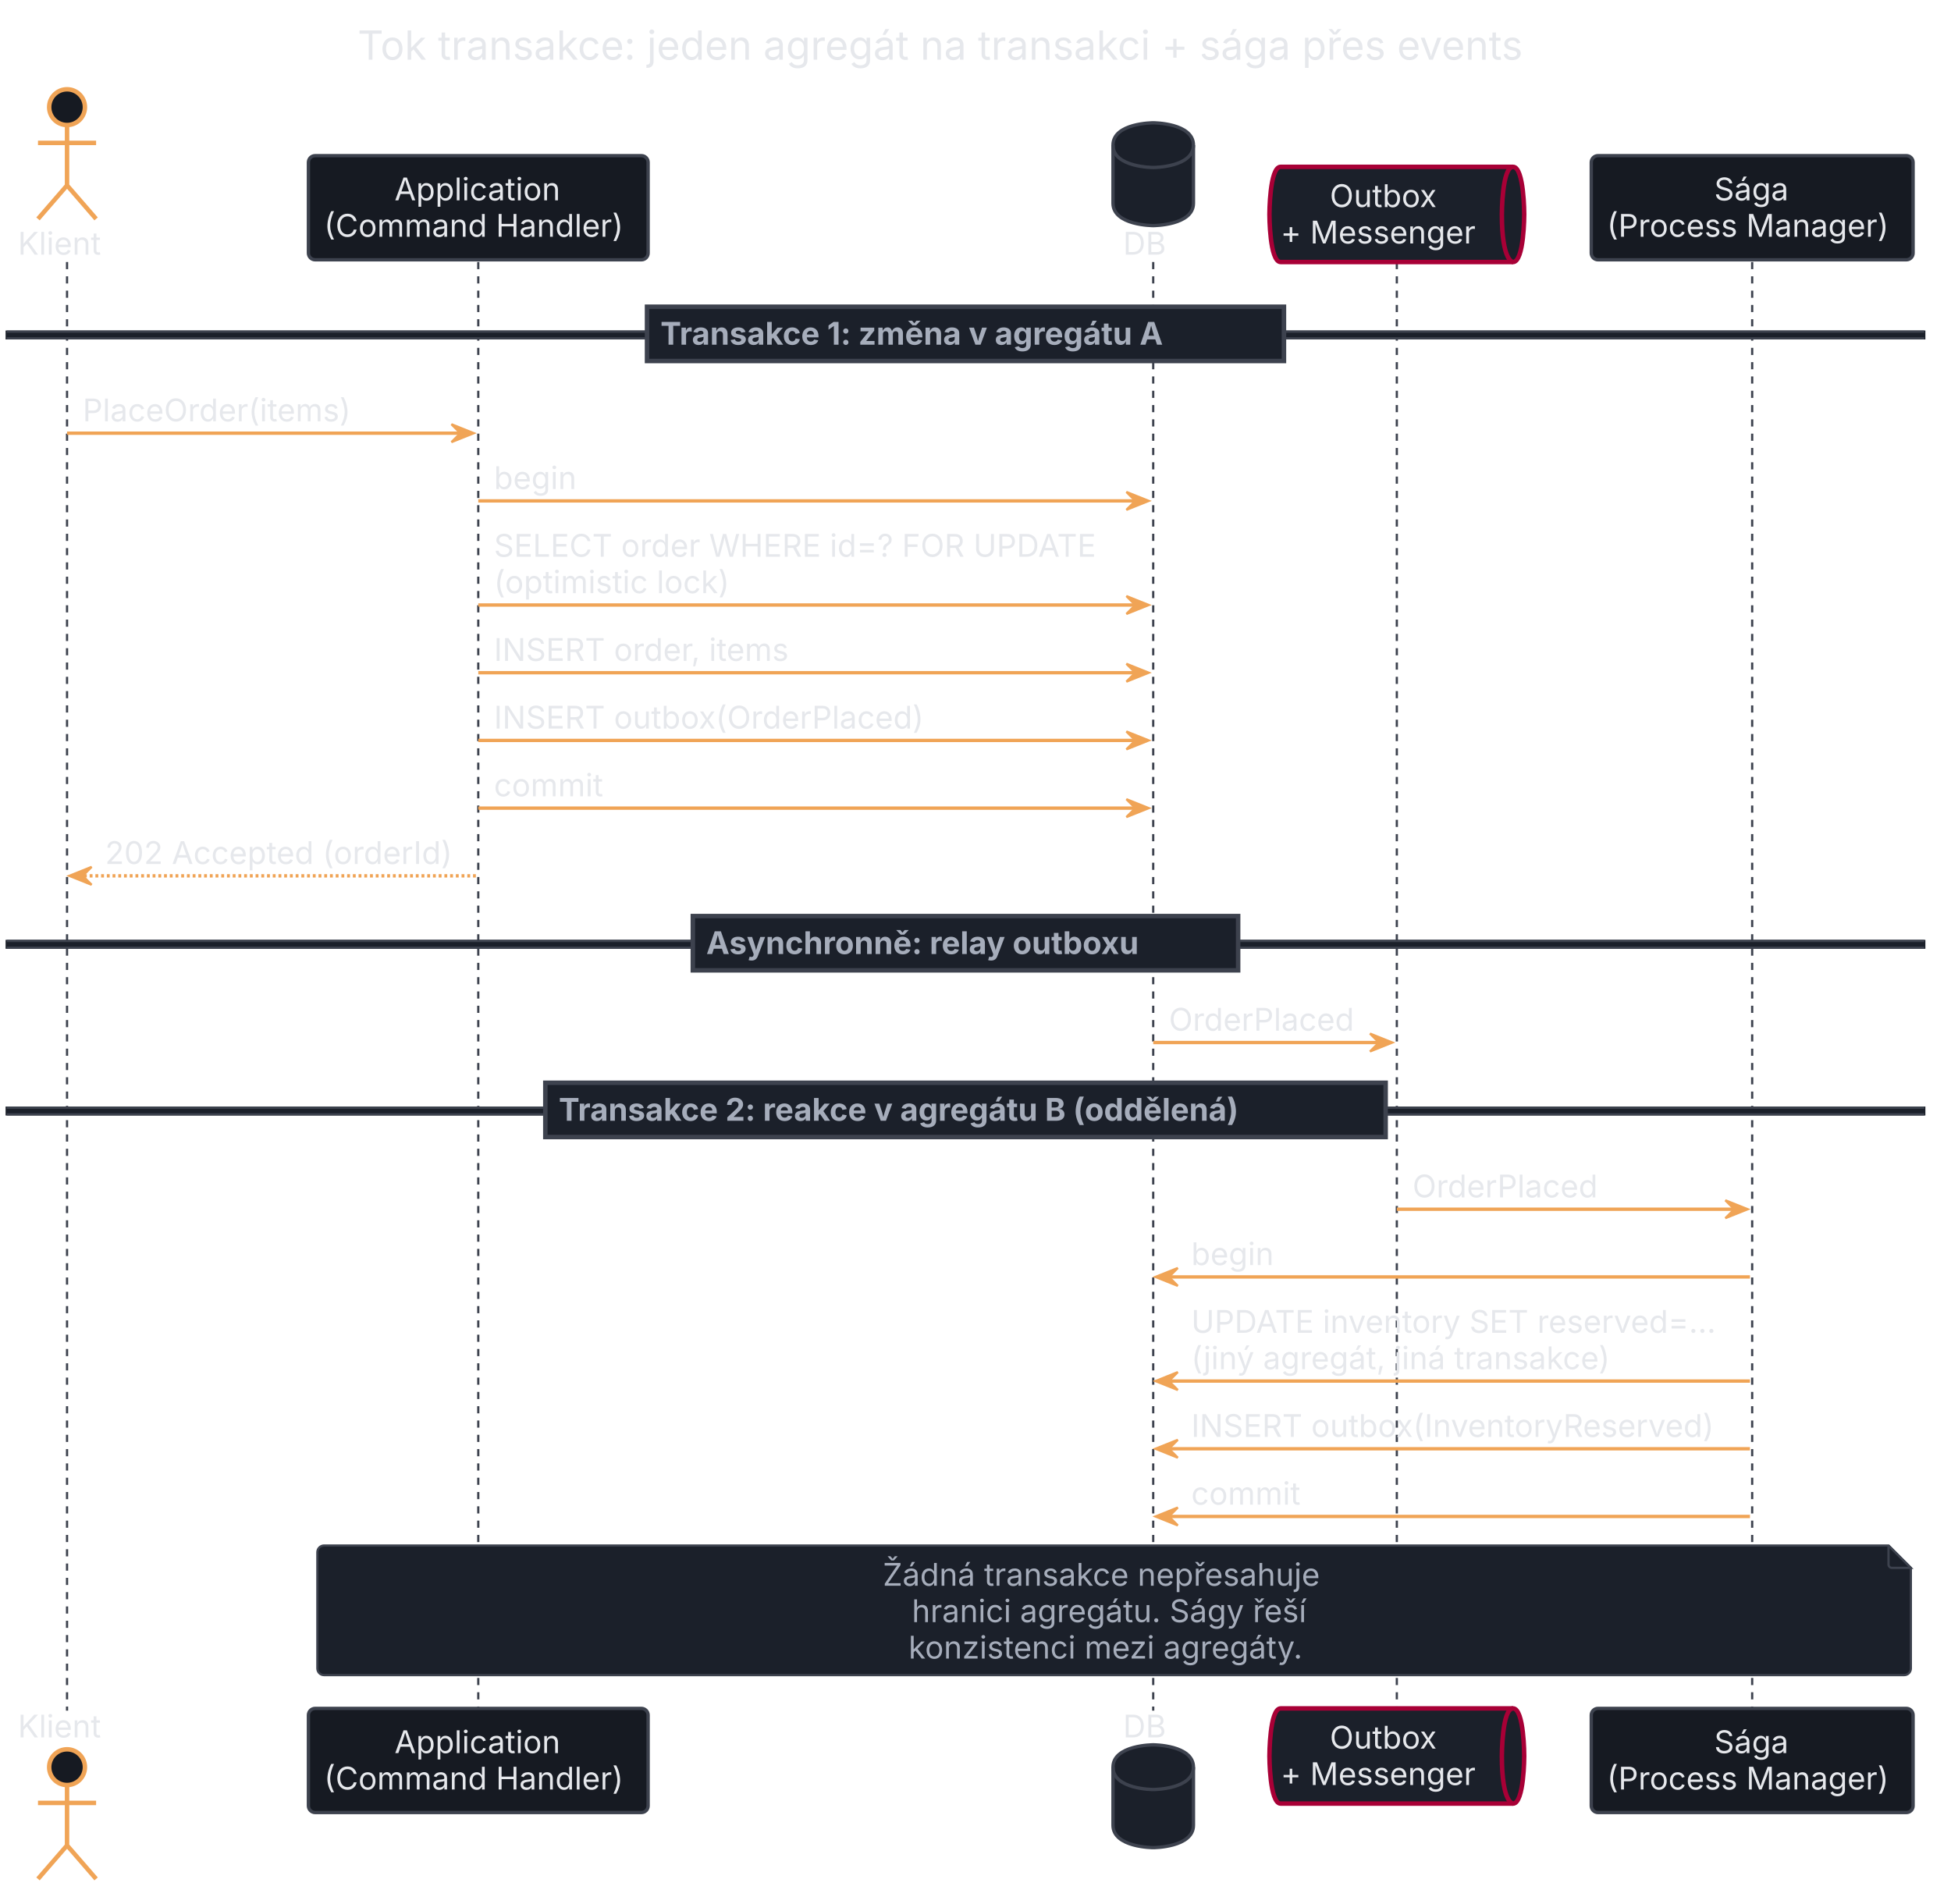
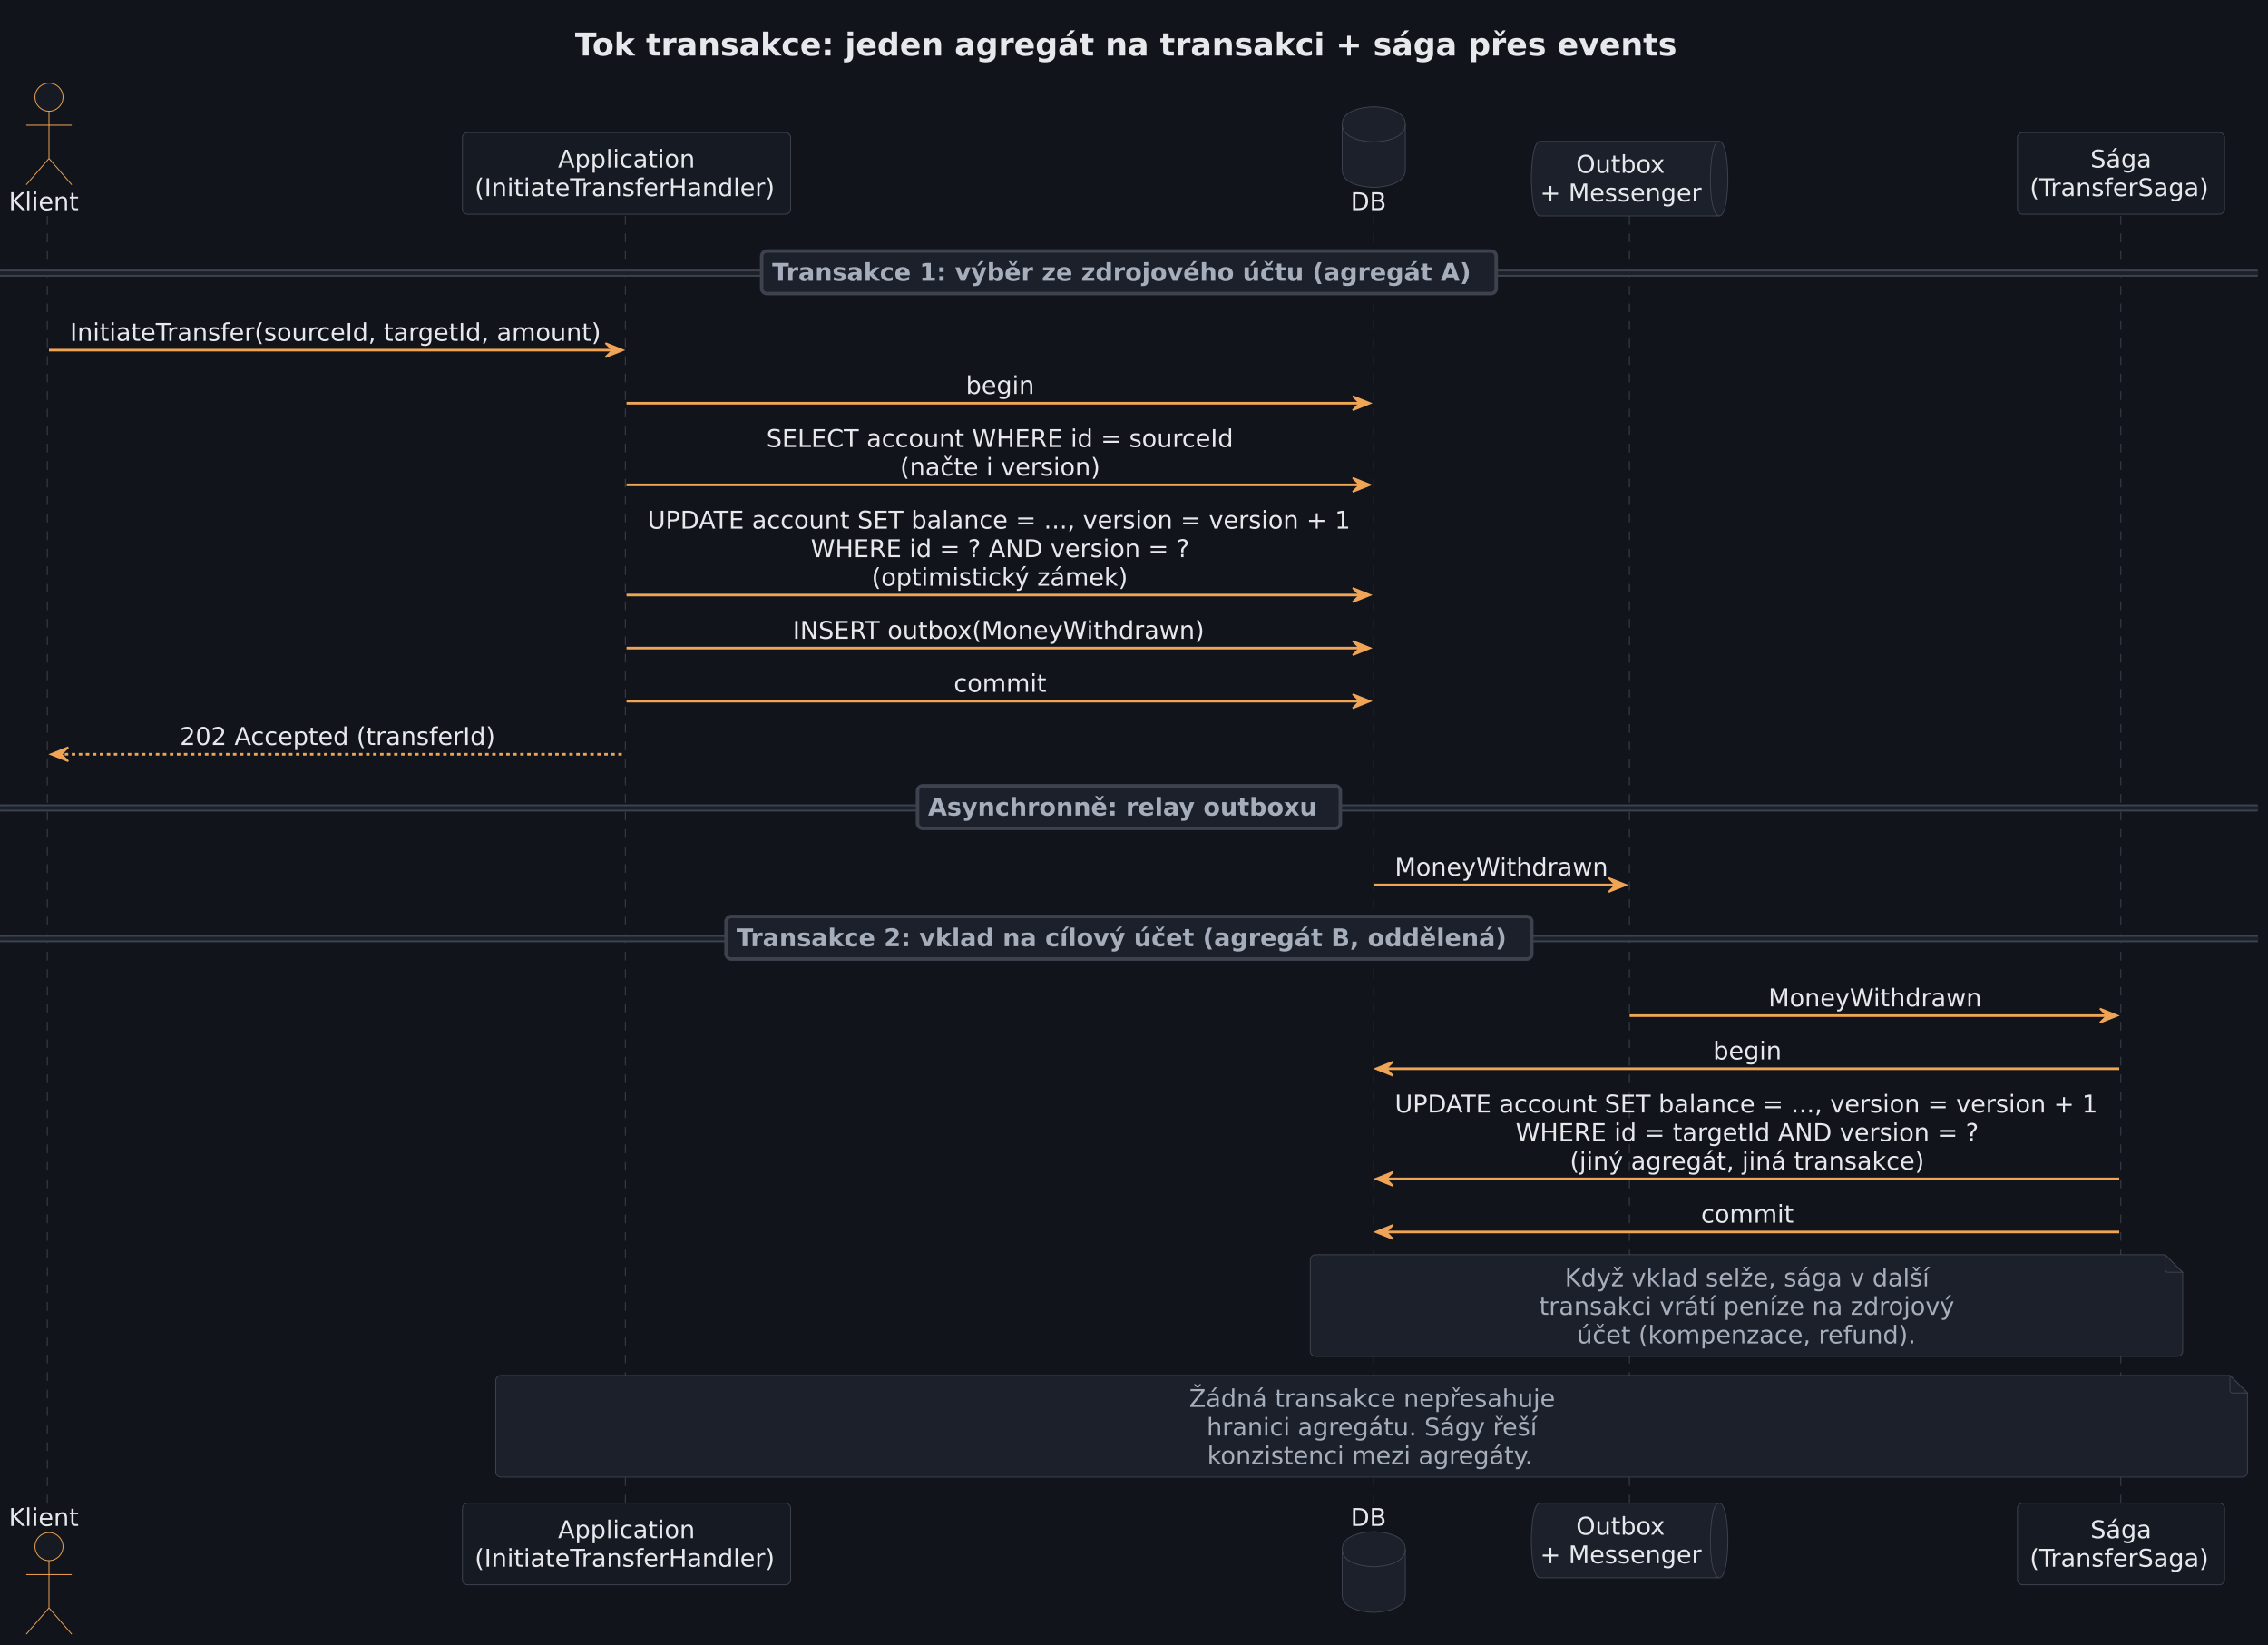
- <svg xmlns="http://www.w3.org/2000/svg" contentScriptType="application/ecmascript" contentStyleType="text/css" height="1331.25px" preserveAspectRatio="none" style="width:1364px;height:1331px;background:#11141A;" version="1.1" viewBox="0 0 1364 1331" width="1364.062px" zoomAndPan="magnify">
+ <svg xmlns="http://www.w3.org/2000/svg" contentStyleType="text/css" data-diagram-type="SEQUENCE" height="1467.188px" preserveAspectRatio="none" style="width:2023px;height:1467px;background:#11141A;" version="1.1" viewBox="0 0 2023 1467" width="2023.438px" zoomAndPan="magnify">
  <defs />
  <g>
-     <text fill="#E6E8EC" font-family="Inter, ui-sans-serif, system-ui, -apple-system, sans-serif" font-size="28.125" lengthAdjust="spacingAndGlyphs" textLength="850" x="250" y="41.731">Tok transakce: jeden agregát na transakci + sága přes events</text>
-     <line style="stroke: #3D424E; stroke-width: 1.562; stroke-dasharray: 5.0,5.0;" x1="46.875" x2="46.875" y1="183.203" y2="1196.069" />
-     <line style="stroke: #3D424E; stroke-width: 1.562; stroke-dasharray: 5.0,5.0;" x1="334.375" x2="334.375" y1="183.203" y2="1196.069" />
-     <line style="stroke: #3D424E; stroke-width: 1.562; stroke-dasharray: 5.0,5.0;" x1="806.25" x2="806.25" y1="183.203" y2="1196.069" />
-     <line style="stroke: #3D424E; stroke-width: 1.562; stroke-dasharray: 5.0,5.0;" x1="976.562" x2="976.562" y1="183.203" y2="1196.069" />
-     <line style="stroke: #3D424E; stroke-width: 1.562; stroke-dasharray: 5.0,5.0;" x1="1225" x2="1225" y1="183.203" y2="1196.069" />
-     <text fill="#E6E8EC" font-family="Inter, ui-sans-serif, system-ui, -apple-system, sans-serif" font-size="21.875" lengthAdjust="spacingAndGlyphs" textLength="59.375" x="12.5" y="178.044">Klient</text>
-     <ellipse cx="46.875" cy="74.927" fill="#161A22" rx="12.5" ry="12.5" style="stroke: #F0A456; stroke-width: 3.125;" />
-     <path d="M46.875,87.427 L46.875,129.614 M26.562,99.927 L67.188,99.927 M46.875,129.614 L26.562,153.052 M46.875,129.614 L67.188,153.052 " fill="none" style="stroke: #F0A456; stroke-width: 3.125;" />
-     <text fill="#E6E8EC" font-family="Inter, ui-sans-serif, system-ui, -apple-system, sans-serif" font-size="21.875" lengthAdjust="spacingAndGlyphs" textLength="59.375" x="12.5" y="1214.812">Klient</text>
-     <ellipse cx="46.875" cy="1235.596" fill="#161A22" rx="12.5" ry="12.5" style="stroke: #F0A456; stroke-width: 3.125;" />
-     <path d="M46.875,1248.096 L46.875,1290.283 M26.562,1260.596 L67.188,1260.596 M46.875,1290.283 L26.562,1313.721 M46.875,1290.283 L67.188,1313.721 " fill="none" style="stroke: #F0A456; stroke-width: 3.125;" />
-     <rect fill="#161A22" height="72.803" rx="4.688" ry="4.688" style="stroke: #3D424E; stroke-width: 2.344;" width="237.5" x="215.625" y="108.838" />
-     <text fill="#E6E8EC" font-family="Inter, ui-sans-serif, system-ui, -apple-system, sans-serif" font-size="21.875" lengthAdjust="spacingAndGlyphs" textLength="117.188" x="275.781" y="140.08">Application</text>
-     <text fill="#E6E8EC" font-family="Inter, ui-sans-serif, system-ui, -apple-system, sans-serif" font-size="21.875" lengthAdjust="spacingAndGlyphs" textLength="215.625" x="226.562" y="165.544">(Command Handler)</text>
-     <rect fill="#161A22" height="72.803" rx="4.688" ry="4.688" style="stroke: #3D424E; stroke-width: 2.344;" width="237.5" x="215.625" y="1194.507" />
-     <text fill="#E6E8EC" font-family="Inter, ui-sans-serif, system-ui, -apple-system, sans-serif" font-size="21.875" lengthAdjust="spacingAndGlyphs" textLength="117.188" x="275.781" y="1225.749">Application</text>
-     <text fill="#E6E8EC" font-family="Inter, ui-sans-serif, system-ui, -apple-system, sans-serif" font-size="21.875" lengthAdjust="spacingAndGlyphs" textLength="215.625" x="226.562" y="1251.213">(Command Handler)</text>
-     <text fill="#E6E8EC" font-family="Inter, ui-sans-serif, system-ui, -apple-system, sans-serif" font-size="21.875" lengthAdjust="spacingAndGlyphs" textLength="32.812" x="785.156" y="178.044">DB</text>
-     <path d="M778.125,101.489 C778.125,85.864 806.25,85.864 806.25,85.864 C806.25,85.864 834.375,85.864 834.375,101.489 L834.375,142.114 C834.375,157.739 806.25,157.739 806.25,157.739 C806.25,157.739 778.125,157.739 778.125,142.114 L778.125,101.489 " fill="#1B202A" style="stroke: #3D424E; stroke-width: 2.344;" />
-     <path d="M778.125,101.489 C778.125,117.114 806.25,117.114 806.25,117.114 C806.25,117.114 834.375,117.114 834.375,101.489 " fill="none" style="stroke: #3D424E; stroke-width: 2.344;" />
-     <text fill="#E6E8EC" font-family="Inter, ui-sans-serif, system-ui, -apple-system, sans-serif" font-size="21.875" lengthAdjust="spacingAndGlyphs" textLength="32.812" x="785.156" y="1214.812">DB</text>
-     <path d="M778.125,1235.596 C778.125,1219.971 806.25,1219.971 806.25,1219.971 C806.25,1219.971 834.375,1219.971 834.375,1235.596 L834.375,1276.221 C834.375,1291.846 806.25,1291.846 806.25,1291.846 C806.25,1291.846 778.125,1291.846 778.125,1276.221 L778.125,1235.596 " fill="#1B202A" style="stroke: #3D424E; stroke-width: 2.344;" />
-     <path d="M778.125,1235.596 C778.125,1251.221 806.25,1251.221 806.25,1251.221 C806.25,1251.221 834.375,1251.221 834.375,1235.596 " fill="none" style="stroke: #3D424E; stroke-width: 2.344;" />
-     <path d="M895.312,116.65 L1057.812,116.65 C1065.625,116.65 1065.625,149.927 1065.625,149.927 C1065.625,149.927 1065.625,183.203 1057.812,183.203 L895.312,183.203 C887.5,183.203 887.5,149.927 887.5,149.927 C887.5,149.927 887.5,116.65 895.312,116.65 " fill="#1B202A" style="stroke: #A80036; stroke-width: 3.125;" />
-     <path d="M1057.812,116.65 C1050,116.65 1050,149.927 1050,149.927 C1050,183.203 1057.812,183.203 1057.812,183.203 " fill="none" style="stroke: #A80036; stroke-width: 3.125;" />
-     <text fill="#E6E8EC" font-family="Inter, ui-sans-serif, system-ui, -apple-system, sans-serif" font-size="21.875" lengthAdjust="spacingAndGlyphs" textLength="78.125" x="929.688" y="144.768">Outbox</text>
-     <text fill="#E6E8EC" font-family="Inter, ui-sans-serif, system-ui, -apple-system, sans-serif" font-size="21.875" lengthAdjust="spacingAndGlyphs" textLength="146.875" x="895.312" y="170.232">+ Messenger</text>
-     <path d="M895.312,1194.507 L1057.812,1194.507 C1065.625,1194.507 1065.625,1227.783 1065.625,1227.783 C1065.625,1227.783 1065.625,1261.06 1057.812,1261.06 L895.312,1261.06 C887.5,1261.06 887.5,1227.783 887.5,1227.783 C887.5,1227.783 887.5,1194.507 895.312,1194.507 " fill="#1B202A" style="stroke: #A80036; stroke-width: 3.125;" />
-     <path d="M1057.812,1194.507 C1050,1194.507 1050,1227.783 1050,1227.783 C1050,1261.06 1057.812,1261.06 1057.812,1261.06 " fill="none" style="stroke: #A80036; stroke-width: 3.125;" />
-     <text fill="#E6E8EC" font-family="Inter, ui-sans-serif, system-ui, -apple-system, sans-serif" font-size="21.875" lengthAdjust="spacingAndGlyphs" textLength="78.125" x="929.688" y="1222.624">Outbox</text>
-     <text fill="#E6E8EC" font-family="Inter, ui-sans-serif, system-ui, -apple-system, sans-serif" font-size="21.875" lengthAdjust="spacingAndGlyphs" textLength="146.875" x="895.312" y="1248.088">+ Messenger</text>
-     <rect fill="#161A22" height="72.803" rx="4.688" ry="4.688" style="stroke: #3D424E; stroke-width: 2.344;" width="225" x="1112.5" y="108.838" />
-     <text fill="#E6E8EC" font-family="Inter, ui-sans-serif, system-ui, -apple-system, sans-serif" font-size="21.875" lengthAdjust="spacingAndGlyphs" textLength="53.125" x="1198.438" y="140.08">Sága</text>
-     <text fill="#E6E8EC" font-family="Inter, ui-sans-serif, system-ui, -apple-system, sans-serif" font-size="21.875" lengthAdjust="spacingAndGlyphs" textLength="203.125" x="1123.438" y="165.544">(Process Manager)</text>
-     <rect fill="#161A22" height="72.803" rx="4.688" ry="4.688" style="stroke: #3D424E; stroke-width: 2.344;" width="225" x="1112.5" y="1194.507" />
-     <text fill="#E6E8EC" font-family="Inter, ui-sans-serif, system-ui, -apple-system, sans-serif" font-size="21.875" lengthAdjust="spacingAndGlyphs" textLength="53.125" x="1198.438" y="1225.749">Sága</text>
-     <text fill="#E6E8EC" font-family="Inter, ui-sans-serif, system-ui, -apple-system, sans-serif" font-size="21.875" lengthAdjust="spacingAndGlyphs" textLength="203.125" x="1123.438" y="1251.213">(Process Manager)</text>
-     <rect fill="#1B202A" height="4.688" style="stroke: #1B202A; stroke-width: 1.562;" width="1340.625" x="4.688" y="231.873" />
-     <line style="stroke: #3D424E; stroke-width: 1.562;" x1="4.688" x2="1345.312" y1="231.873" y2="231.873" />
-     <line style="stroke: #3D424E; stroke-width: 1.562;" x1="4.688" x2="1345.312" y1="236.56" y2="236.56" />
-     <rect fill="#1B202A" height="37.964" style="stroke: #3D424E; stroke-width: 3.125;" width="445.312" x="452.344" y="214.453" />
-     <text fill="#A6ADBB" font-family="Inter, ui-sans-serif, system-ui, -apple-system, sans-serif" font-size="21.875" font-weight="bold" lengthAdjust="spacingAndGlyphs" textLength="415.625" x="461.719" y="241.008">Transakce 1: změna v agregátu A</text>
-     <polygon fill="#F0A456" points="315.625,296.631,331.25,302.881,315.625,309.131,321.875,302.881" style="stroke: #F0A456; stroke-width: 1.562;" />
-     <line style="stroke: #F0A456; stroke-width: 2.344;" x1="46.875" x2="325" y1="302.881" y2="302.881" />
-     <text fill="#E6E8EC" font-family="Inter, ui-sans-serif, system-ui, -apple-system, sans-serif" font-size="21.875" lengthAdjust="spacingAndGlyphs" textLength="193.75" x="57.812" y="294.597">PlaceOrder(items)</text>
-     <polygon fill="#F0A456" points="787.5,343.97,803.125,350.22,787.5,356.47,793.75,350.22" style="stroke: #F0A456; stroke-width: 1.562;" />
-     <line style="stroke: #F0A456; stroke-width: 2.344;" x1="334.375" x2="796.875" y1="350.22" y2="350.22" />
-     <text fill="#E6E8EC" font-family="Inter, ui-sans-serif, system-ui, -apple-system, sans-serif" font-size="21.875" lengthAdjust="spacingAndGlyphs" textLength="60.938" x="345.312" y="341.936">begin</text>
-     <polygon fill="#F0A456" points="787.5,416.772,803.125,423.022,787.5,429.272,793.75,423.022" style="stroke: #F0A456; stroke-width: 1.562;" />
-     <line style="stroke: #F0A456; stroke-width: 2.344;" x1="334.375" x2="796.875" y1="423.022" y2="423.022" />
-     <text fill="#E6E8EC" font-family="Inter, ui-sans-serif, system-ui, -apple-system, sans-serif" font-size="21.875" lengthAdjust="spacingAndGlyphs" textLength="434.375" x="345.312" y="389.275">SELECT order WHERE id=? FOR UPDATE</text>
-     <text fill="#E6E8EC" font-family="Inter, ui-sans-serif, system-ui, -apple-system, sans-serif" font-size="21.875" lengthAdjust="spacingAndGlyphs" textLength="168.75" x="345.312" y="414.738">(optimistic lock)</text>
-     <polygon fill="#F0A456" points="787.5,464.111,803.125,470.361,787.5,476.611,793.75,470.361" style="stroke: #F0A456; stroke-width: 1.562;" />
-     <line style="stroke: #F0A456; stroke-width: 2.344;" x1="334.375" x2="796.875" y1="470.361" y2="470.361" />
-     <text fill="#E6E8EC" font-family="Inter, ui-sans-serif, system-ui, -apple-system, sans-serif" font-size="21.875" lengthAdjust="spacingAndGlyphs" textLength="214.062" x="345.312" y="462.077">INSERT order, items</text>
-     <polygon fill="#F0A456" points="787.5,511.45,803.125,517.7,787.5,523.95,793.75,517.7" style="stroke: #F0A456; stroke-width: 1.562;" />
-     <line style="stroke: #F0A456; stroke-width: 2.344;" x1="334.375" x2="796.875" y1="517.7" y2="517.7" />
-     <text fill="#E6E8EC" font-family="Inter, ui-sans-serif, system-ui, -apple-system, sans-serif" font-size="21.875" lengthAdjust="spacingAndGlyphs" textLength="307.812" x="345.312" y="509.416">INSERT outbox(OrderPlaced)</text>
-     <polygon fill="#F0A456" points="787.5,558.789,803.125,565.039,787.5,571.289,793.75,565.039" style="stroke: #F0A456; stroke-width: 1.562;" />
-     <line style="stroke: #F0A456; stroke-width: 2.344;" x1="334.375" x2="796.875" y1="565.039" y2="565.039" />
-     <text fill="#E6E8EC" font-family="Inter, ui-sans-serif, system-ui, -apple-system, sans-serif" font-size="21.875" lengthAdjust="spacingAndGlyphs" textLength="79.688" x="345.312" y="556.755">commit</text>
-     <polygon fill="#F0A456" points="64.062,606.128,48.438,612.378,64.062,618.628,57.812,612.378" style="stroke: #F0A456; stroke-width: 1.562;" />
-     <line style="stroke: #F0A456; stroke-width: 2.344; stroke-dasharray: 2.0,2.0;" x1="54.688" x2="332.812" y1="612.378" y2="612.378" />
-     <text fill="#E6E8EC" font-family="Inter, ui-sans-serif, system-ui, -apple-system, sans-serif" font-size="21.875" lengthAdjust="spacingAndGlyphs" textLength="250" x="73.438" y="604.094">202 Accepted (orderId)</text>
-     <rect fill="#1B202A" height="4.688" style="stroke: #1B202A; stroke-width: 1.562;" width="1340.625" x="4.688" y="657.922" />
-     <line style="stroke: #3D424E; stroke-width: 1.562;" x1="4.688" x2="1345.312" y1="657.922" y2="657.922" />
-     <line style="stroke: #3D424E; stroke-width: 1.562;" x1="4.688" x2="1345.312" y1="662.61" y2="662.61" />
-     <rect fill="#1B202A" height="37.964" style="stroke: #3D424E; stroke-width: 3.125;" width="381.25" x="484.375" y="640.503" />
-     <text fill="#A6ADBB" font-family="Inter, ui-sans-serif, system-ui, -apple-system, sans-serif" font-size="21.875" font-weight="bold" lengthAdjust="spacingAndGlyphs" textLength="351.562" x="493.75" y="667.058">Asynchronně: relay outboxu</text>
-     <polygon fill="#F0A456" points="957.812,722.681,973.438,728.931,957.812,735.181,964.062,728.931" style="stroke: #F0A456; stroke-width: 1.562;" />
-     <line style="stroke: #F0A456; stroke-width: 2.344;" x1="806.25" x2="967.188" y1="728.931" y2="728.931" />
-     <text fill="#E6E8EC" font-family="Inter, ui-sans-serif, system-ui, -apple-system, sans-serif" font-size="21.875" lengthAdjust="spacingAndGlyphs" textLength="132.812" x="817.188" y="720.647">OrderPlaced</text>
-     <rect fill="#1B202A" height="4.688" style="stroke: #1B202A; stroke-width: 1.562;" width="1340.625" x="4.688" y="774.475" />
-     <line style="stroke: #3D424E; stroke-width: 1.562;" x1="4.688" x2="1345.312" y1="774.475" y2="774.475" />
-     <line style="stroke: #3D424E; stroke-width: 1.562;" x1="4.688" x2="1345.312" y1="779.163" y2="779.163" />
-     <rect fill="#1B202A" height="37.964" style="stroke: #3D424E; stroke-width: 3.125;" width="587.5" x="381.25" y="757.056" />
-     <text fill="#A6ADBB" font-family="Inter, ui-sans-serif, system-ui, -apple-system, sans-serif" font-size="21.875" font-weight="bold" lengthAdjust="spacingAndGlyphs" textLength="557.812" x="390.625" y="783.611">Transakce 2: reakce v agregátu B (oddělená)</text>
-     <polygon fill="#F0A456" points="1206.25,839.233,1221.875,845.483,1206.25,851.733,1212.5,845.483" style="stroke: #F0A456; stroke-width: 1.562;" />
-     <line style="stroke: #F0A456; stroke-width: 2.344;" x1="976.562" x2="1215.625" y1="845.483" y2="845.483" />
-     <text fill="#E6E8EC" font-family="Inter, ui-sans-serif, system-ui, -apple-system, sans-serif" font-size="21.875" lengthAdjust="spacingAndGlyphs" textLength="132.812" x="987.5" y="837.199">OrderPlaced</text>
-     <polygon fill="#F0A456" points="823.438,886.572,807.812,892.822,823.438,899.072,817.188,892.822" style="stroke: #F0A456; stroke-width: 1.562;" />
-     <line style="stroke: #F0A456; stroke-width: 2.344;" x1="814.062" x2="1223.438" y1="892.822" y2="892.822" />
-     <text fill="#E6E8EC" font-family="Inter, ui-sans-serif, system-ui, -apple-system, sans-serif" font-size="21.875" lengthAdjust="spacingAndGlyphs" textLength="60.938" x="832.812" y="884.538">begin</text>
-     <polygon fill="#F0A456" points="823.438,959.375,807.812,965.625,823.438,971.875,817.188,965.625" style="stroke: #F0A456; stroke-width: 1.562;" />
-     <line style="stroke: #F0A456; stroke-width: 2.344;" x1="814.062" x2="1223.438" y1="965.625" y2="965.625" />
-     <text fill="#E6E8EC" font-family="Inter, ui-sans-serif, system-ui, -apple-system, sans-serif" font-size="21.875" lengthAdjust="spacingAndGlyphs" textLength="381.25" x="832.812" y="931.877">UPDATE inventory SET reserved=...</text>
-     <text fill="#E6E8EC" font-family="Inter, ui-sans-serif, system-ui, -apple-system, sans-serif" font-size="21.875" lengthAdjust="spacingAndGlyphs" textLength="300" x="832.812" y="957.341">(jiný agregát, jiná transakce)</text>
-     <polygon fill="#F0A456" points="823.438,1006.714,807.812,1012.964,823.438,1019.214,817.188,1012.964" style="stroke: #F0A456; stroke-width: 1.562;" />
-     <line style="stroke: #F0A456; stroke-width: 2.344;" x1="814.062" x2="1223.438" y1="1012.964" y2="1012.964" />
-     <text fill="#E6E8EC" font-family="Inter, ui-sans-serif, system-ui, -apple-system, sans-serif" font-size="21.875" lengthAdjust="spacingAndGlyphs" textLength="376.562" x="832.812" y="1004.68">INSERT outbox(InventoryReserved)</text>
-     <polygon fill="#F0A456" points="823.438,1054.053,807.812,1060.303,823.438,1066.553,817.188,1060.303" style="stroke: #F0A456; stroke-width: 1.562;" />
-     <line style="stroke: #F0A456; stroke-width: 2.344;" x1="814.062" x2="1223.438" y1="1060.303" y2="1060.303" />
-     <text fill="#E6E8EC" font-family="Inter, ui-sans-serif, system-ui, -apple-system, sans-serif" font-size="21.875" lengthAdjust="spacingAndGlyphs" textLength="79.688" x="832.812" y="1052.019">commit</text>
-     <path d="M221.875,1085.303 L221.875,1166.553 A4.688,4.688 0 0 0 226.562,1171.24 L1331.25,1171.24 A4.688,4.688 0 0 0 1335.938,1166.553 L1335.938,1096.24 L1320.312,1080.615 L226.562,1080.615 A4.688,4.688 0 0 0 221.875,1085.303 " fill="#1B202A" style="stroke: #3D424E; stroke-width: 1.562;" />
-     <path d="M1320.312,1080.615 L1320.312,1093.897 A2.344,2.344 0 0 0 1322.656,1096.24 L1335.938,1096.24 L1320.312,1080.615 " fill="#1B202A" style="stroke: #3D424E; stroke-width: 1.562;" />
-     <text fill="#A6ADBB" font-family="Inter, ui-sans-serif, system-ui, -apple-system, sans-serif" font-size="21.875" lengthAdjust="spacingAndGlyphs" textLength="323.438" x="617.188" y="1108.733">Žádná transakce nepřesahuje</text>
-     <text fill="#A6ADBB" font-family="Inter, ui-sans-serif, system-ui, -apple-system, sans-serif" font-size="21.875" lengthAdjust="spacingAndGlyphs" textLength="282.812" x="637.5" y="1134.197">hranici agregátu. Ságy řeší</text>
-     <text fill="#A6ADBB" font-family="Inter, ui-sans-serif, system-ui, -apple-system, sans-serif" font-size="21.875" lengthAdjust="spacingAndGlyphs" textLength="287.5" x="635.156" y="1159.66">konzistenci mezi agregáty.</text>
+     <rect fill="#11141A" height="1467.188" style="stroke:none;stroke-width:1.562;" width="2023.438" x="0" y="0" />
+     <text fill="#E6E8EC" font-family="'DejaVu Sans'" font-size="28.125" font-weight="bold" lengthAdjust="spacing" textLength="986.586" x="512.903" y="49.544">Tok transakce: jeden agregát na transakci + sága přes events</text>
+     <g class="participant-lifeline" data-entity-uid="part1" data-qualified-name="user" id="part1-lifeline">
+       <g>
+         <rect fill="#000000" fill-opacity="0" height="1149.561" width="12.5" x="37.45" y="192.578" />
+         <line style="stroke:#3D424E;stroke-width:0.781;stroke-dasharray:7.812,7.812;" x1="42.188" x2="42.188" y1="192.578" y2="1342.139" />
+       </g>
+     </g>
+     <g class="participant-lifeline" data-entity-uid="part2" data-qualified-name="app" id="part2-lifeline">
+       <g>
+         <rect fill="#000000" fill-opacity="0" height="1149.561" width="12.5" x="552.589" y="192.578" />
+         <line style="stroke:#3D424E;stroke-width:0.781;stroke-dasharray:7.812,7.812;" x1="557.783" x2="557.783" y1="192.578" y2="1342.139" />
+       </g>
+     </g>
+     <g class="participant-lifeline" data-entity-uid="part3" data-qualified-name="db" id="part3-lifeline">
+       <g>
+         <rect fill="#000000" fill-opacity="0" height="1149.561" width="12.5" x="1219.113" y="192.578" />
+         <line style="stroke:#3D424E;stroke-width:0.781;stroke-dasharray:7.812,7.812;" x1="1225.363" x2="1225.363" y1="192.578" y2="1342.139" />
+       </g>
+     </g>
+     <g class="participant-lifeline" data-entity-uid="part4" data-qualified-name="bus" id="part4-lifeline">
+       <g>
+         <rect fill="#000000" fill-opacity="0" height="1149.561" width="12.5" x="1447.325" y="192.578" />
+         <line style="stroke:#3D424E;stroke-width:0.781;stroke-dasharray:7.812,7.812;" x1="1453.416" x2="1453.416" y1="192.578" y2="1342.139" />
+       </g>
+     </g>
+     <g class="participant-lifeline" data-entity-uid="part5" data-qualified-name="saga" id="part5-lifeline">
+       <g>
+         <rect fill="#000000" fill-opacity="0" height="1149.561" width="12.5" x="1885.637" y="192.578" />
+         <line style="stroke:#3D424E;stroke-width:0.781;stroke-dasharray:7.812,7.812;" x1="1891.725" x2="1891.725" y1="192.578" y2="1342.139" />
+       </g>
+     </g>
+     <g class="participant participant-head" data-entity-uid="part1" data-qualified-name="user" id="part1-head">
+       <text fill="#E6E8EC" font-family="'DejaVu Sans'" font-size="21.875" lengthAdjust="spacing" textLength="62.399" x="7.812" y="187.419">Klient</text>
+       <ellipse cx="43.7" cy="86.645" fill="#161A22" rx="12.5" ry="12.5" style="stroke:#F0A456;stroke-width:0.781;" />
+       <path d="M43.7,99.145 L43.7,141.333 M23.387,111.645 L64.012,111.645 M43.7,141.333 L23.387,164.77 M43.7,141.333 L64.012,164.77" fill="none" style="stroke:#F0A456;stroke-width:0.781;" />
+     </g>
+     <g class="participant participant-tail" data-entity-uid="part1" data-qualified-name="user" id="part1-tail">
+       <text fill="#E6E8EC" font-family="'DejaVu Sans'" font-size="21.875" lengthAdjust="spacing" textLength="62.399" x="7.812" y="1360.881">Klient</text>
+       <ellipse cx="43.7" cy="1379.321" fill="#161A22" rx="12.5" ry="12.5" style="stroke:#F0A456;stroke-width:0.781;" />
+       <path d="M43.7,1391.821 L43.7,1434.009 M23.387,1404.321 L64.012,1404.321 M43.7,1434.009 L23.387,1457.446 M43.7,1434.009 L64.012,1457.446" fill="none" style="stroke:#F0A456;stroke-width:0.781;" />
+     </g>
+     <g class="participant participant-head" data-entity-uid="part2" data-qualified-name="app" id="part2-head">
+       <rect fill="#161A22" height="72.803" rx="4.688" ry="4.688" style="stroke:#3D424E;stroke-width:0.781;" width="292.738" x="412.47" y="118.213" />
+       <text fill="#E6E8EC" font-family="'DejaVu Sans'" font-size="21.875" lengthAdjust="spacing" textLength="122.224" x="497.727" y="149.455">Application</text>
+       <text fill="#E6E8EC" font-family="'DejaVu Sans'" font-size="21.875" lengthAdjust="spacing" textLength="270.863" x="423.408" y="174.919">(InitiateTransferHandler)</text>
+     </g>
+     <g class="participant participant-tail" data-entity-uid="part2" data-qualified-name="app" id="part2-tail">
+       <rect fill="#161A22" height="72.803" rx="4.688" ry="4.688" style="stroke:#3D424E;stroke-width:0.781;" width="292.738" x="412.47" y="1340.576" />
+       <text fill="#E6E8EC" font-family="'DejaVu Sans'" font-size="21.875" lengthAdjust="spacing" textLength="122.224" x="497.727" y="1371.819">Application</text>
+       <text fill="#E6E8EC" font-family="'DejaVu Sans'" font-size="21.875" lengthAdjust="spacing" textLength="270.863" x="423.408" y="1397.282">(InitiateTransferHandler)</text>
+     </g>
+     <g class="participant participant-head" data-entity-uid="part3" data-qualified-name="db" id="part3-head">
+       <text fill="#E6E8EC" font-family="'DejaVu Sans'" font-size="21.875" lengthAdjust="spacing" textLength="31.851" x="1204.75" y="187.419">DB</text>
+       <path d="M1197.238,110.864 C1197.238,95.239 1225.363,95.239 1225.363,95.239 C1225.363,95.239 1253.488,95.239 1253.488,110.864 L1253.488,151.489 C1253.488,167.114 1225.363,167.114 1225.363,167.114 C1225.363,167.114 1197.238,167.114 1197.238,151.489 L1197.238,110.864" fill="#1B202A" style="stroke:#3D424E;stroke-width:0.781;" />
+       <path d="M1197.238,110.864 C1197.238,126.489 1225.363,126.489 1225.363,126.489 C1225.363,126.489 1253.488,126.489 1253.488,110.864" fill="none" style="stroke:#3D424E;stroke-width:0.781;" />
+     </g>
+     <g class="participant participant-tail" data-entity-uid="part3" data-qualified-name="db" id="part3-tail">
+       <text fill="#E6E8EC" font-family="'DejaVu Sans'" font-size="21.875" lengthAdjust="spacing" textLength="31.851" x="1204.75" y="1360.881">DB</text>
+       <path d="M1197.238,1381.665 C1197.238,1366.04 1225.363,1366.04 1225.363,1366.04 C1225.363,1366.04 1253.488,1366.04 1253.488,1381.665 L1253.488,1422.29 C1253.488,1437.915 1225.363,1437.915 1225.363,1437.915 C1225.363,1437.915 1197.238,1437.915 1197.238,1422.29 L1197.238,1381.665" fill="#1B202A" style="stroke:#3D424E;stroke-width:0.781;" />
+       <path d="M1197.238,1381.665 C1197.238,1397.29 1225.363,1397.29 1225.363,1397.29 C1225.363,1397.29 1253.488,1397.29 1253.488,1381.665" fill="none" style="stroke:#3D424E;stroke-width:0.781;" />
+     </g>
+     <g class="participant participant-head" data-entity-uid="part4" data-qualified-name="bus" id="part4-head">
+       <path d="M1373.729,126.025 L1533.421,126.025 C1541.234,126.025 1541.234,159.302 1541.234,159.302 C1541.234,159.302 1541.234,192.578 1533.421,192.578 L1373.729,192.578 C1365.916,192.578 1365.916,159.302 1365.916,159.302 C1365.916,159.302 1365.916,126.025 1373.729,126.025" fill="#1B202A" style="stroke:#3D424E;stroke-width:0.781;" />
+       <path d="M1533.421,126.025 C1525.609,126.025 1525.609,159.302 1525.609,159.302 C1525.609,192.578 1533.421,192.578 1533.421,192.578" fill="none" style="stroke:#3D424E;stroke-width:0.781;" />
+       <text fill="#E6E8EC" font-family="'DejaVu Sans'" font-size="21.875" lengthAdjust="spacing" textLength="79.874" x="1405.826" y="154.143">Outbox</text>
+       <text fill="#E6E8EC" font-family="'DejaVu Sans'" font-size="21.875" lengthAdjust="spacing" textLength="144.067" x="1373.729" y="179.607">+ Messenger</text>
+     </g>
+     <g class="participant participant-tail" data-entity-uid="part4" data-qualified-name="bus" id="part4-tail">
+       <path d="M1373.729,1340.576 L1533.421,1340.576 C1541.234,1340.576 1541.234,1373.852 1541.234,1373.852 C1541.234,1373.852 1541.234,1407.129 1533.421,1407.129 L1373.729,1407.129 C1365.916,1407.129 1365.916,1373.852 1365.916,1373.852 C1365.916,1373.852 1365.916,1340.576 1373.729,1340.576" fill="#1B202A" style="stroke:#3D424E;stroke-width:0.781;" />
+       <path d="M1533.421,1340.576 C1525.609,1340.576 1525.609,1373.852 1525.609,1373.852 C1525.609,1407.129 1533.421,1407.129 1533.421,1407.129" fill="none" style="stroke:#3D424E;stroke-width:0.781;" />
+       <text fill="#E6E8EC" font-family="'DejaVu Sans'" font-size="21.875" lengthAdjust="spacing" textLength="79.874" x="1405.826" y="1368.694">Outbox</text>
+       <text fill="#E6E8EC" font-family="'DejaVu Sans'" font-size="21.875" lengthAdjust="spacing" textLength="144.067" x="1373.729" y="1394.157">+ Messenger</text>
+     </g>
+     <g class="participant participant-head" data-entity-uid="part5" data-qualified-name="saga" id="part5-head">
+       <rect fill="#161A22" height="72.803" rx="4.688" ry="4.688" style="stroke:#3D424E;stroke-width:0.781;" width="184.698" x="1799.538" y="118.213" />
+       <text fill="#E6E8EC" font-family="'DejaVu Sans'" font-size="21.875" lengthAdjust="spacing" textLength="54.581" x="1864.597" y="149.455">Sága</text>
+       <text fill="#E6E8EC" font-family="'DejaVu Sans'" font-size="21.875" lengthAdjust="spacing" textLength="162.823" x="1810.475" y="174.919">(TransferSaga)</text>
+     </g>
+     <g class="participant participant-tail" data-entity-uid="part5" data-qualified-name="saga" id="part5-tail">
+       <rect fill="#161A22" height="72.803" rx="4.688" ry="4.688" style="stroke:#3D424E;stroke-width:0.781;" width="184.698" x="1799.538" y="1340.576" />
+       <text fill="#E6E8EC" font-family="'DejaVu Sans'" font-size="21.875" lengthAdjust="spacing" textLength="54.581" x="1864.597" y="1371.819">Sága</text>
+       <text fill="#E6E8EC" font-family="'DejaVu Sans'" font-size="21.875" lengthAdjust="spacing" textLength="162.823" x="1810.475" y="1397.282">(TransferSaga)</text>
+     </g>
+     <rect fill="#1B202A" height="4.688" rx="4.688" ry="4.688" style="stroke:#1B202A;stroke-width:1.562;" width="2013.953" x="0" y="241.248" />
+     <line style="stroke:#3D424E;stroke-width:1.562;" x1="0" x2="2013.953" y1="241.248" y2="241.248" />
+     <line style="stroke:#3D424E;stroke-width:1.562;" x1="0" x2="2013.953" y1="245.935" y2="245.935" />
+     <rect fill="#1B202A" height="37.964" rx="4.688" ry="4.688" style="stroke:#3D424E;stroke-width:3.125;" width="655.16" x="679.396" y="223.828" />
+     <text fill="#A6ADBB" font-family="'DejaVu Sans'" font-size="21.875" font-weight="bold" lengthAdjust="spacing" textLength="625.67" x="688.771" y="250.383">Transakce 1: výběr ze zdrojového účtu (agregát A)</text>
+     <g class="message" data-entity-1="part1" data-entity-2="part2" id="msg1">
+       <polygon fill="#F0A456" points="540.089,306.006,555.714,312.256,540.089,318.506,546.339,312.256" style="stroke:#F0A456;stroke-width:1.562;" />
+       <line style="stroke:#F0A456;stroke-width:2.344;" x1="43.7" x2="549.464" y1="312.256" y2="312.256" />
+       <text fill="#E6E8EC" font-family="'DejaVu Sans'" font-size="21.875" lengthAdjust="spacing" textLength="477.64" x="62.45" y="303.972">InitiateTransfer(sourceId, targetId, amount)</text>
+     </g>
+     <g class="message" data-entity-1="part2" data-entity-2="part3" id="msg2">
+       <polygon fill="#F0A456" points="1206.613,353.345,1222.238,359.595,1206.613,365.845,1212.863,359.595" style="stroke:#F0A456;stroke-width:1.562;" />
+       <line style="stroke:#F0A456;stroke-width:2.344;" x1="558.839" x2="1215.988" y1="359.595" y2="359.595" />
+       <text fill="#E6E8EC" font-family="'DejaVu Sans'" font-size="21.875" lengthAdjust="spacing" textLength="61.171" x="861.516" y="351.311">begin</text>
+     </g>
+     <g class="message" data-entity-1="part2" data-entity-2="part3" id="msg3">
+       <polygon fill="#F0A456" points="1206.613,426.147,1222.238,432.397,1206.613,438.647,1212.863,432.397" style="stroke:#F0A456;stroke-width:1.562;" />
+       <line style="stroke:#F0A456;stroke-width:2.344;" x1="558.839" x2="1215.988" y1="432.397" y2="432.397" />
+       <text fill="#E6E8EC" font-family="'DejaVu Sans'" font-size="21.875" lengthAdjust="spacing" textLength="416.939" x="683.632" y="398.65">SELECT account WHERE id = sourceId</text>
+       <text fill="#E6E8EC" font-family="'DejaVu Sans'" font-size="21.875" lengthAdjust="spacing" textLength="178.503" x="802.85" y="424.113">(načte i version)</text>
+     </g>
+     <g class="message" data-entity-1="part2" data-entity-2="part3" id="msg4">
+       <polygon fill="#F0A456" points="1206.613,524.414,1222.238,530.664,1206.613,536.914,1212.863,530.664" style="stroke:#F0A456;stroke-width:1.562;" />
+       <line style="stroke:#F0A456;stroke-width:2.344;" x1="558.839" x2="1215.988" y1="530.664" y2="530.664" />
+       <text fill="#E6E8EC" font-family="'DejaVu Sans'" font-size="21.875" lengthAdjust="spacing" textLength="629.024" x="577.589" y="471.452">UPDATE account SET balance = ..., version = version + 1</text>
+       <text fill="#E6E8EC" font-family="'DejaVu Sans'" font-size="21.875" lengthAdjust="spacing" textLength="337.727" x="723.238" y="496.916">WHERE id = ? AND version = ?</text>
+       <text fill="#E6E8EC" font-family="'DejaVu Sans'" font-size="21.875" lengthAdjust="spacing" textLength="229.346" x="777.428" y="522.38">(optimistický zámek)</text>
+     </g>
+     <g class="message" data-entity-1="part2" data-entity-2="part3" id="msg5">
+       <polygon fill="#F0A456" points="1206.613,571.753,1222.238,578.003,1206.613,584.253,1212.863,578.003" style="stroke:#F0A456;stroke-width:1.562;" />
+       <line style="stroke:#F0A456;stroke-width:2.344;" x1="558.839" x2="1215.988" y1="578.003" y2="578.003" />
+       <text fill="#E6E8EC" font-family="'DejaVu Sans'" font-size="21.875" lengthAdjust="spacing" textLength="369.856" x="707.173" y="569.719">INSERT outbox(MoneyWithdrawn)</text>
+     </g>
+     <g class="message" data-entity-1="part2" data-entity-2="part3" id="msg6">
+       <polygon fill="#F0A456" points="1206.613,619.092,1222.238,625.342,1206.613,631.592,1212.863,625.342" style="stroke:#F0A456;stroke-width:1.562;" />
+       <line style="stroke:#F0A456;stroke-width:2.344;" x1="558.839" x2="1215.988" y1="625.342" y2="625.342" />
+       <text fill="#E6E8EC" font-family="'DejaVu Sans'" font-size="21.875" lengthAdjust="spacing" textLength="82.683" x="850.76" y="617.058">commit</text>
+     </g>
+     <g class="message" data-entity-1="part2" data-entity-2="part1" id="msg7">
+       <polygon fill="#F0A456" points="60.887,666.431,45.262,672.681,60.887,678.931,54.637,672.681" style="stroke:#F0A456;stroke-width:1.562;" />
+       <line style="stroke:#F0A456;stroke-width:2.344;stroke-dasharray:3.125,3.125;" x1="51.512" x2="557.277" y1="672.681" y2="672.681" />
+       <text fill="#E6E8EC" font-family="'DejaVu Sans'" font-size="21.875" lengthAdjust="spacing" textLength="281.737" x="160.401" y="664.397">202 Accepted (transferId)</text>
+     </g>
+     <rect fill="#1B202A" height="4.688" rx="4.688" ry="4.688" style="stroke:#1B202A;stroke-width:1.562;" width="2013.953" x="0" y="718.225" />
+     <line style="stroke:#3D424E;stroke-width:1.562;" x1="0" x2="2013.953" y1="718.225" y2="718.225" />
+     <line style="stroke:#3D424E;stroke-width:1.562;" x1="0" x2="2013.953" y1="722.913" y2="722.913" />
+     <rect fill="#1B202A" height="37.964" rx="4.688" ry="4.688" style="stroke:#3D424E;stroke-width:3.125;" width="377.162" x="818.396" y="700.806" />
+     <text fill="#A6ADBB" font-family="'DejaVu Sans'" font-size="21.875" font-weight="bold" lengthAdjust="spacing" textLength="347.671" x="827.771" y="727.361">Asynchronně: relay outboxu</text>
+     <g class="message" data-entity-1="part3" data-entity-2="part4" id="msg8">
+       <polygon fill="#F0A456" points="1434.825,782.983,1450.45,789.233,1434.825,795.483,1441.075,789.233" style="stroke:#F0A456;stroke-width:1.562;" />
+       <line style="stroke:#F0A456;stroke-width:2.344;" x1="1225.363" x2="1444.2" y1="789.233" y2="789.233" />
+       <text fill="#E6E8EC" font-family="'DejaVu Sans'" font-size="21.875" lengthAdjust="spacing" textLength="190.712" x="1244.113" y="780.949">MoneyWithdrawn</text>
+     </g>
+     <rect fill="#1B202A" height="4.688" rx="4.688" ry="4.688" style="stroke:#1B202A;stroke-width:1.562;" width="2013.953" x="0" y="834.778" />
+     <line style="stroke:#3D424E;stroke-width:1.562;" x1="0" x2="2013.953" y1="834.778" y2="834.778" />
+     <line style="stroke:#3D424E;stroke-width:1.562;" x1="0" x2="2013.953" y1="839.465" y2="839.465" />
+     <rect fill="#1B202A" height="37.964" rx="4.688" ry="4.688" style="stroke:#3D424E;stroke-width:3.125;" width="718.713" x="647.62" y="817.358" />
+     <text fill="#A6ADBB" font-family="'DejaVu Sans'" font-size="21.875" font-weight="bold" lengthAdjust="spacing" textLength="689.223" x="656.995" y="843.913">Transakce 2: vklad na cílový účet (agregát B, oddělená)</text>
+     <g class="message" data-entity-1="part4" data-entity-2="part5" id="msg9">
+       <polygon fill="#F0A456" points="1873.137,899.536,1888.762,905.786,1873.137,912.036,1879.387,905.786" style="stroke:#F0A456;stroke-width:1.562;" />
+       <line style="stroke:#F0A456;stroke-width:2.344;" x1="1453.575" x2="1882.512" y1="905.786" y2="905.786" />
+       <text fill="#E6E8EC" font-family="'DejaVu Sans'" font-size="21.875" lengthAdjust="spacing" textLength="190.712" x="1577.375" y="897.502">MoneyWithdrawn</text>
+     </g>
+     <g class="message" data-entity-1="part5" data-entity-2="part3" id="msg10">
+       <polygon fill="#F0A456" points="1242.551,946.875,1226.926,953.125,1242.551,959.375,1236.301,953.125" style="stroke:#F0A456;stroke-width:1.562;" />
+       <line style="stroke:#F0A456;stroke-width:2.344;" x1="1233.176" x2="1890.324" y1="953.125" y2="953.125" />
+       <text fill="#E6E8EC" font-family="'DejaVu Sans'" font-size="21.875" lengthAdjust="spacing" textLength="61.171" x="1528.04" y="944.841">begin</text>
+     </g>
+     <g class="message" data-entity-1="part5" data-entity-2="part3" id="msg11">
+       <polygon fill="#F0A456" points="1242.551,1045.142,1226.926,1051.392,1242.551,1057.642,1236.301,1051.392" style="stroke:#F0A456;stroke-width:1.562;" />
+       <line style="stroke:#F0A456;stroke-width:2.344;" x1="1233.176" x2="1890.324" y1="1051.392" y2="1051.392" />
+       <text fill="#E6E8EC" font-family="'DejaVu Sans'" font-size="21.875" lengthAdjust="spacing" textLength="629.024" x="1244.113" y="992.18">UPDATE account SET balance = ..., version = version + 1</text>
+       <text fill="#E6E8EC" font-family="'DejaVu Sans'" font-size="21.875" lengthAdjust="spacing" textLength="413.35" x="1351.95" y="1017.644">WHERE id = targetId AND version = ?</text>
+       <text fill="#E6E8EC" font-family="'DejaVu Sans'" font-size="21.875" lengthAdjust="spacing" textLength="316.675" x="1400.288" y="1043.108">(jiný agregát, jiná transakce)</text>
+     </g>
+     <g class="message" data-entity-1="part5" data-entity-2="part3" id="msg12">
+       <polygon fill="#F0A456" points="1242.551,1092.48,1226.926,1098.73,1242.551,1104.98,1236.301,1098.73" style="stroke:#F0A456;stroke-width:1.562;" />
+       <line style="stroke:#F0A456;stroke-width:2.344;" x1="1233.176" x2="1890.324" y1="1098.73" y2="1098.73" />
+       <text fill="#E6E8EC" font-family="'DejaVu Sans'" font-size="21.875" lengthAdjust="spacing" textLength="82.683" x="1517.284" y="1090.447">commit</text>
+     </g>
+     <path d="M1168.75,1123.73 L1168.75,1204.98 A4.688,4.688 0 0 0 1173.438,1209.668 L1942.188,1209.668 A4.688,4.688 0 0 0 1946.875,1204.98 L1946.875,1134.668 L1931.25,1119.043 L1173.438,1119.043 A4.688,4.688 0 0 0 1168.75,1123.73" fill="#1B202A" style="stroke:#3D424E;stroke-width:0.781;" />
+     <path d="M1931.25,1119.043 L1931.25,1132.324 A2.344,2.344 0 0 0 1933.594,1134.668 L1946.875,1134.668 L1931.25,1119.043" fill="#1B202A" style="stroke:#3D424E;stroke-width:0.781;" />
+     <text fill="#A6ADBB" font-family="'DejaVu Sans'" font-size="21.875" lengthAdjust="spacing" textLength="325.113" x="1395.786" y="1147.16">Když vklad selže, sága v další</text>
+     <text fill="#A6ADBB" font-family="'DejaVu Sans'" font-size="21.875" lengthAdjust="spacing" textLength="370.818" x="1372.934" y="1172.624">transakci vrátí peníze na zdrojový</text>
+     <text fill="#A6ADBB" font-family="'DejaVu Sans'" font-size="21.875" lengthAdjust="spacing" textLength="303.516" x="1406.585" y="1198.088">účet (kompenzace, refund).</text>
+     <path d="M442.188,1231.372 L442.188,1312.622 A4.688,4.688 0 0 0 446.875,1317.31 L2000,1317.31 A4.688,4.688 0 0 0 2004.688,1312.622 L2004.688,1242.31 L1989.062,1226.685 L446.875,1226.685 A4.688,4.688 0 0 0 442.188,1231.372" fill="#1B202A" style="stroke:#3D424E;stroke-width:0.781;" />
+     <path d="M1989.062,1226.685 L1989.062,1239.966 A2.344,2.344 0 0 0 1991.406,1242.31 L2004.688,1242.31 L1989.062,1226.685" fill="#1B202A" style="stroke:#3D424E;stroke-width:0.781;" />
+     <text fill="#A6ADBB" font-family="'DejaVu Sans'" font-size="21.875" lengthAdjust="spacing" textLength="326.971" x="1060.678" y="1254.802">Žádná transakce nepřesahuje</text>
+     <text fill="#A6ADBB" font-family="'DejaVu Sans'" font-size="21.875" lengthAdjust="spacing" textLength="295.644" x="1076.342" y="1280.266">hranici agregátu. Ságy řeší</text>
+     <text fill="#A6ADBB" font-family="'DejaVu Sans'" font-size="21.875" lengthAdjust="spacing" textLength="294.618" x="1076.855" y="1305.73">konzistenci mezi agregáty.</text>
  </g>
</svg>
